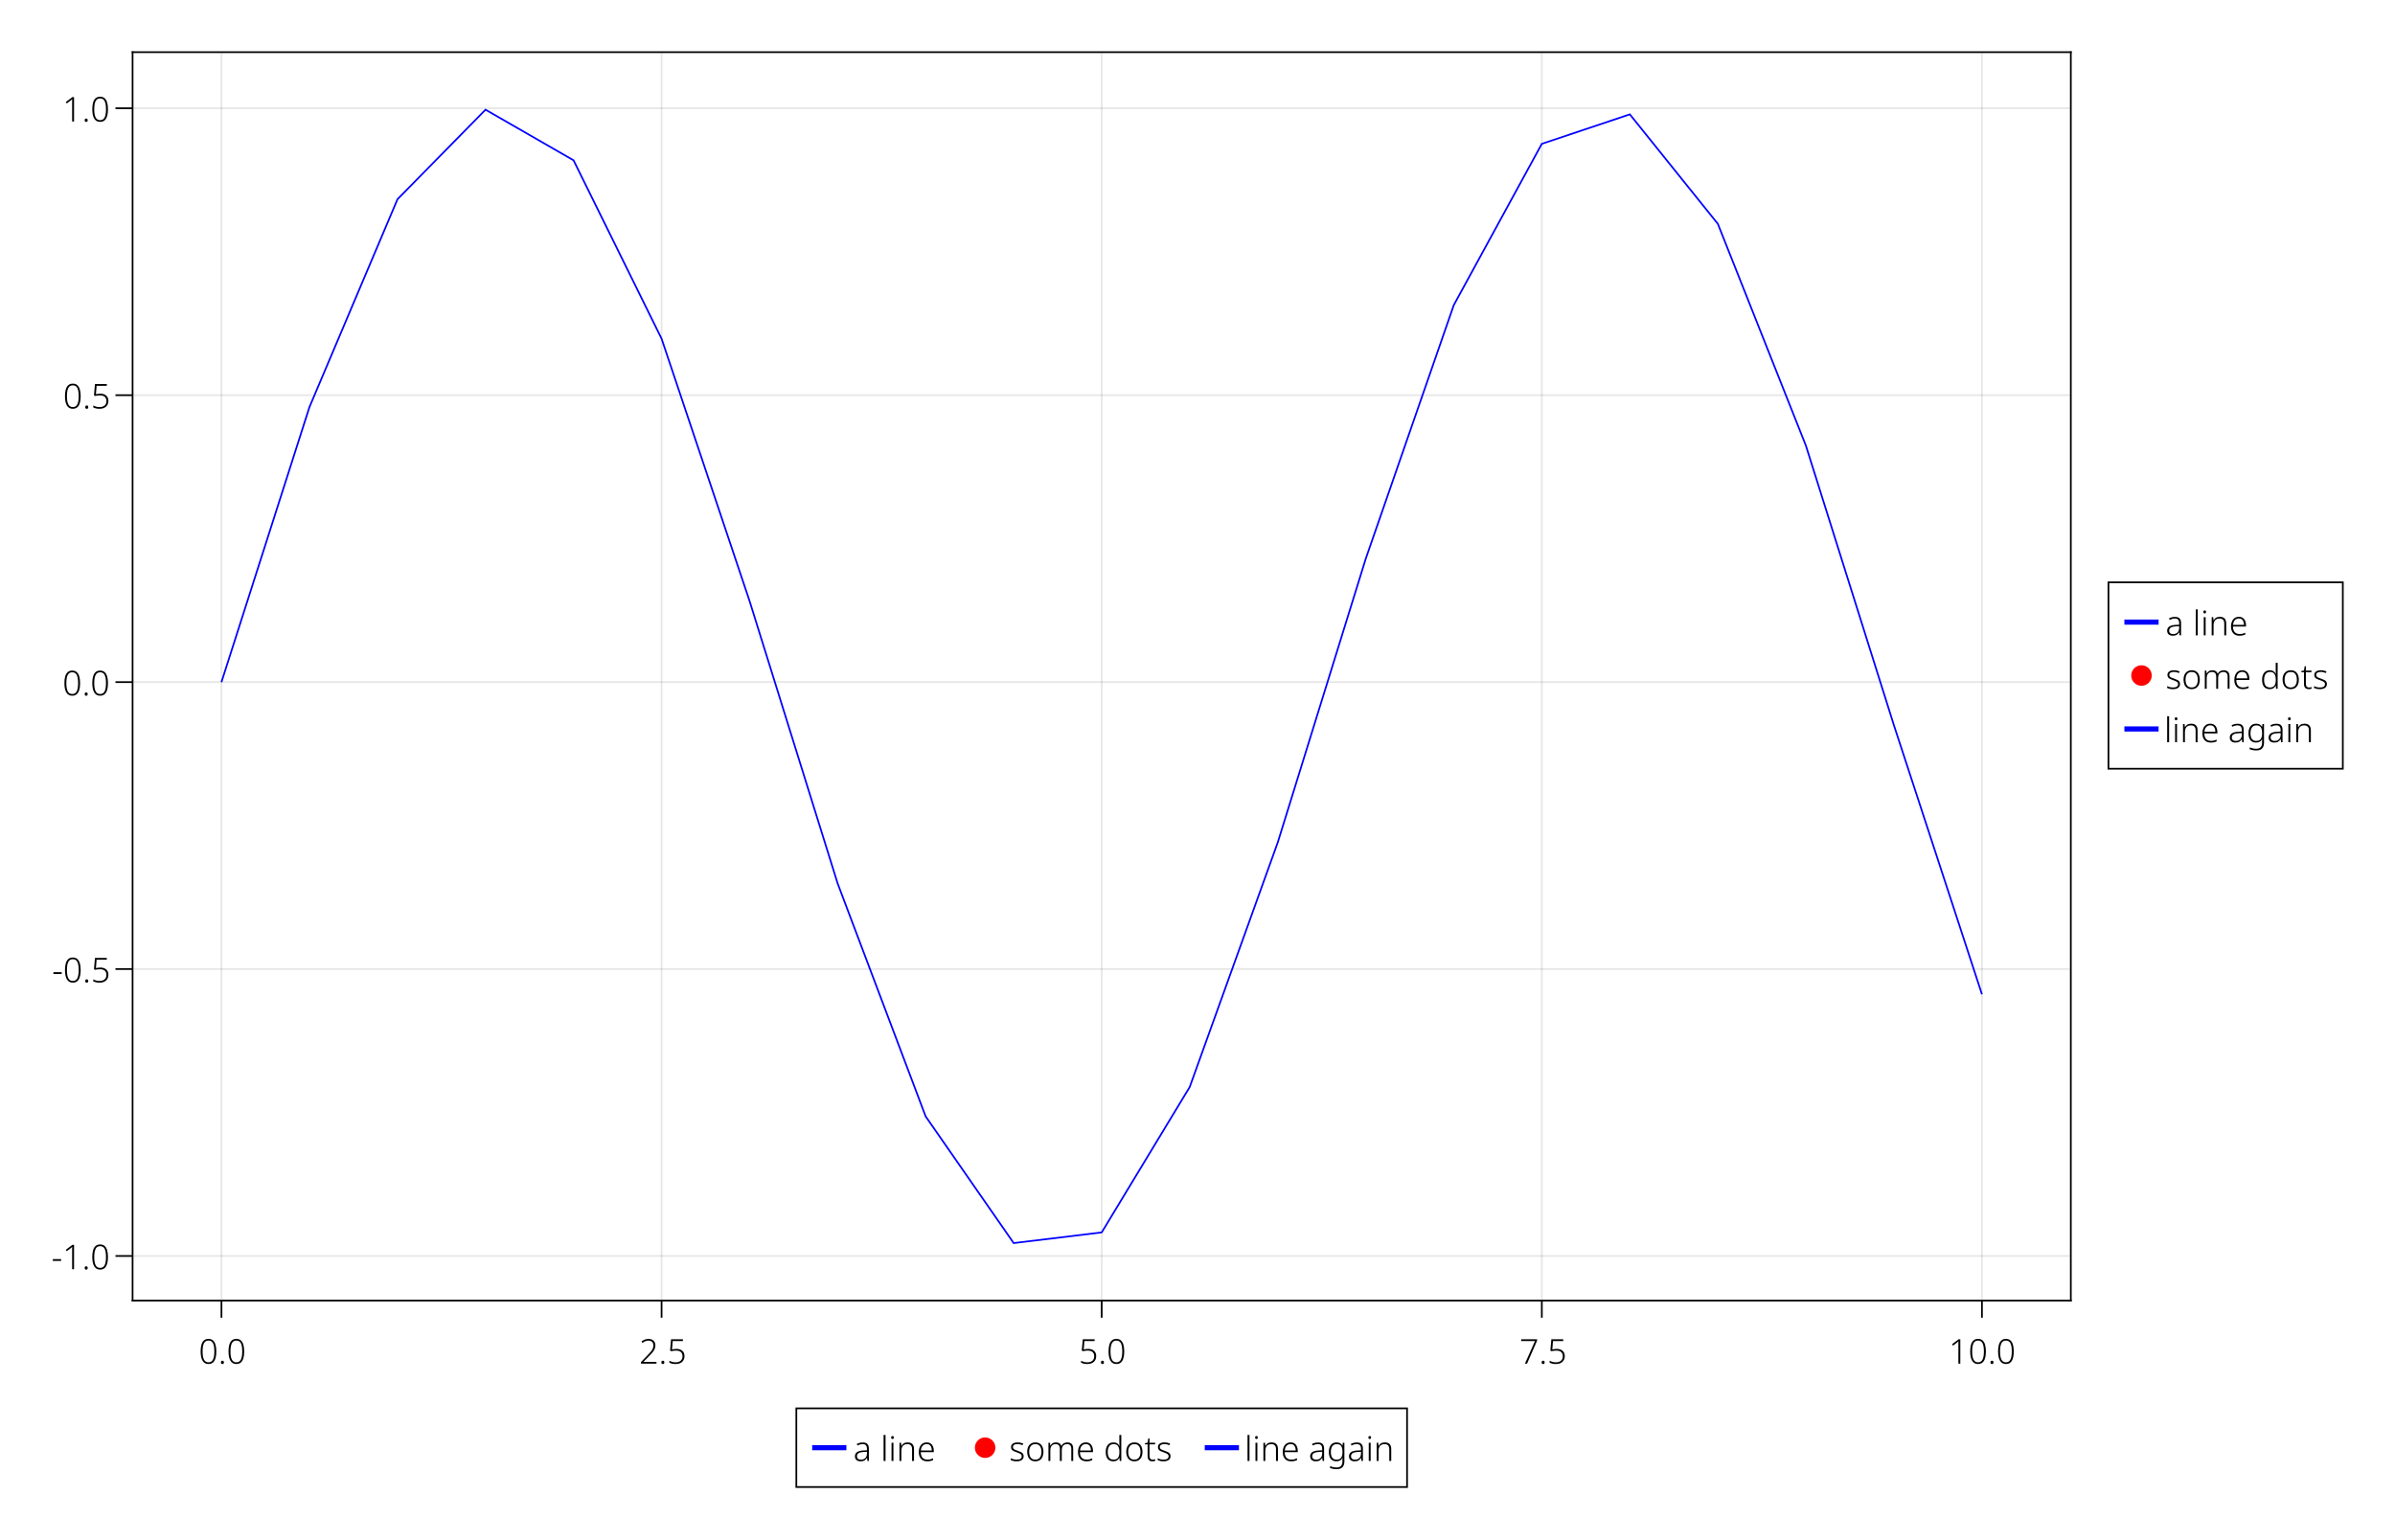
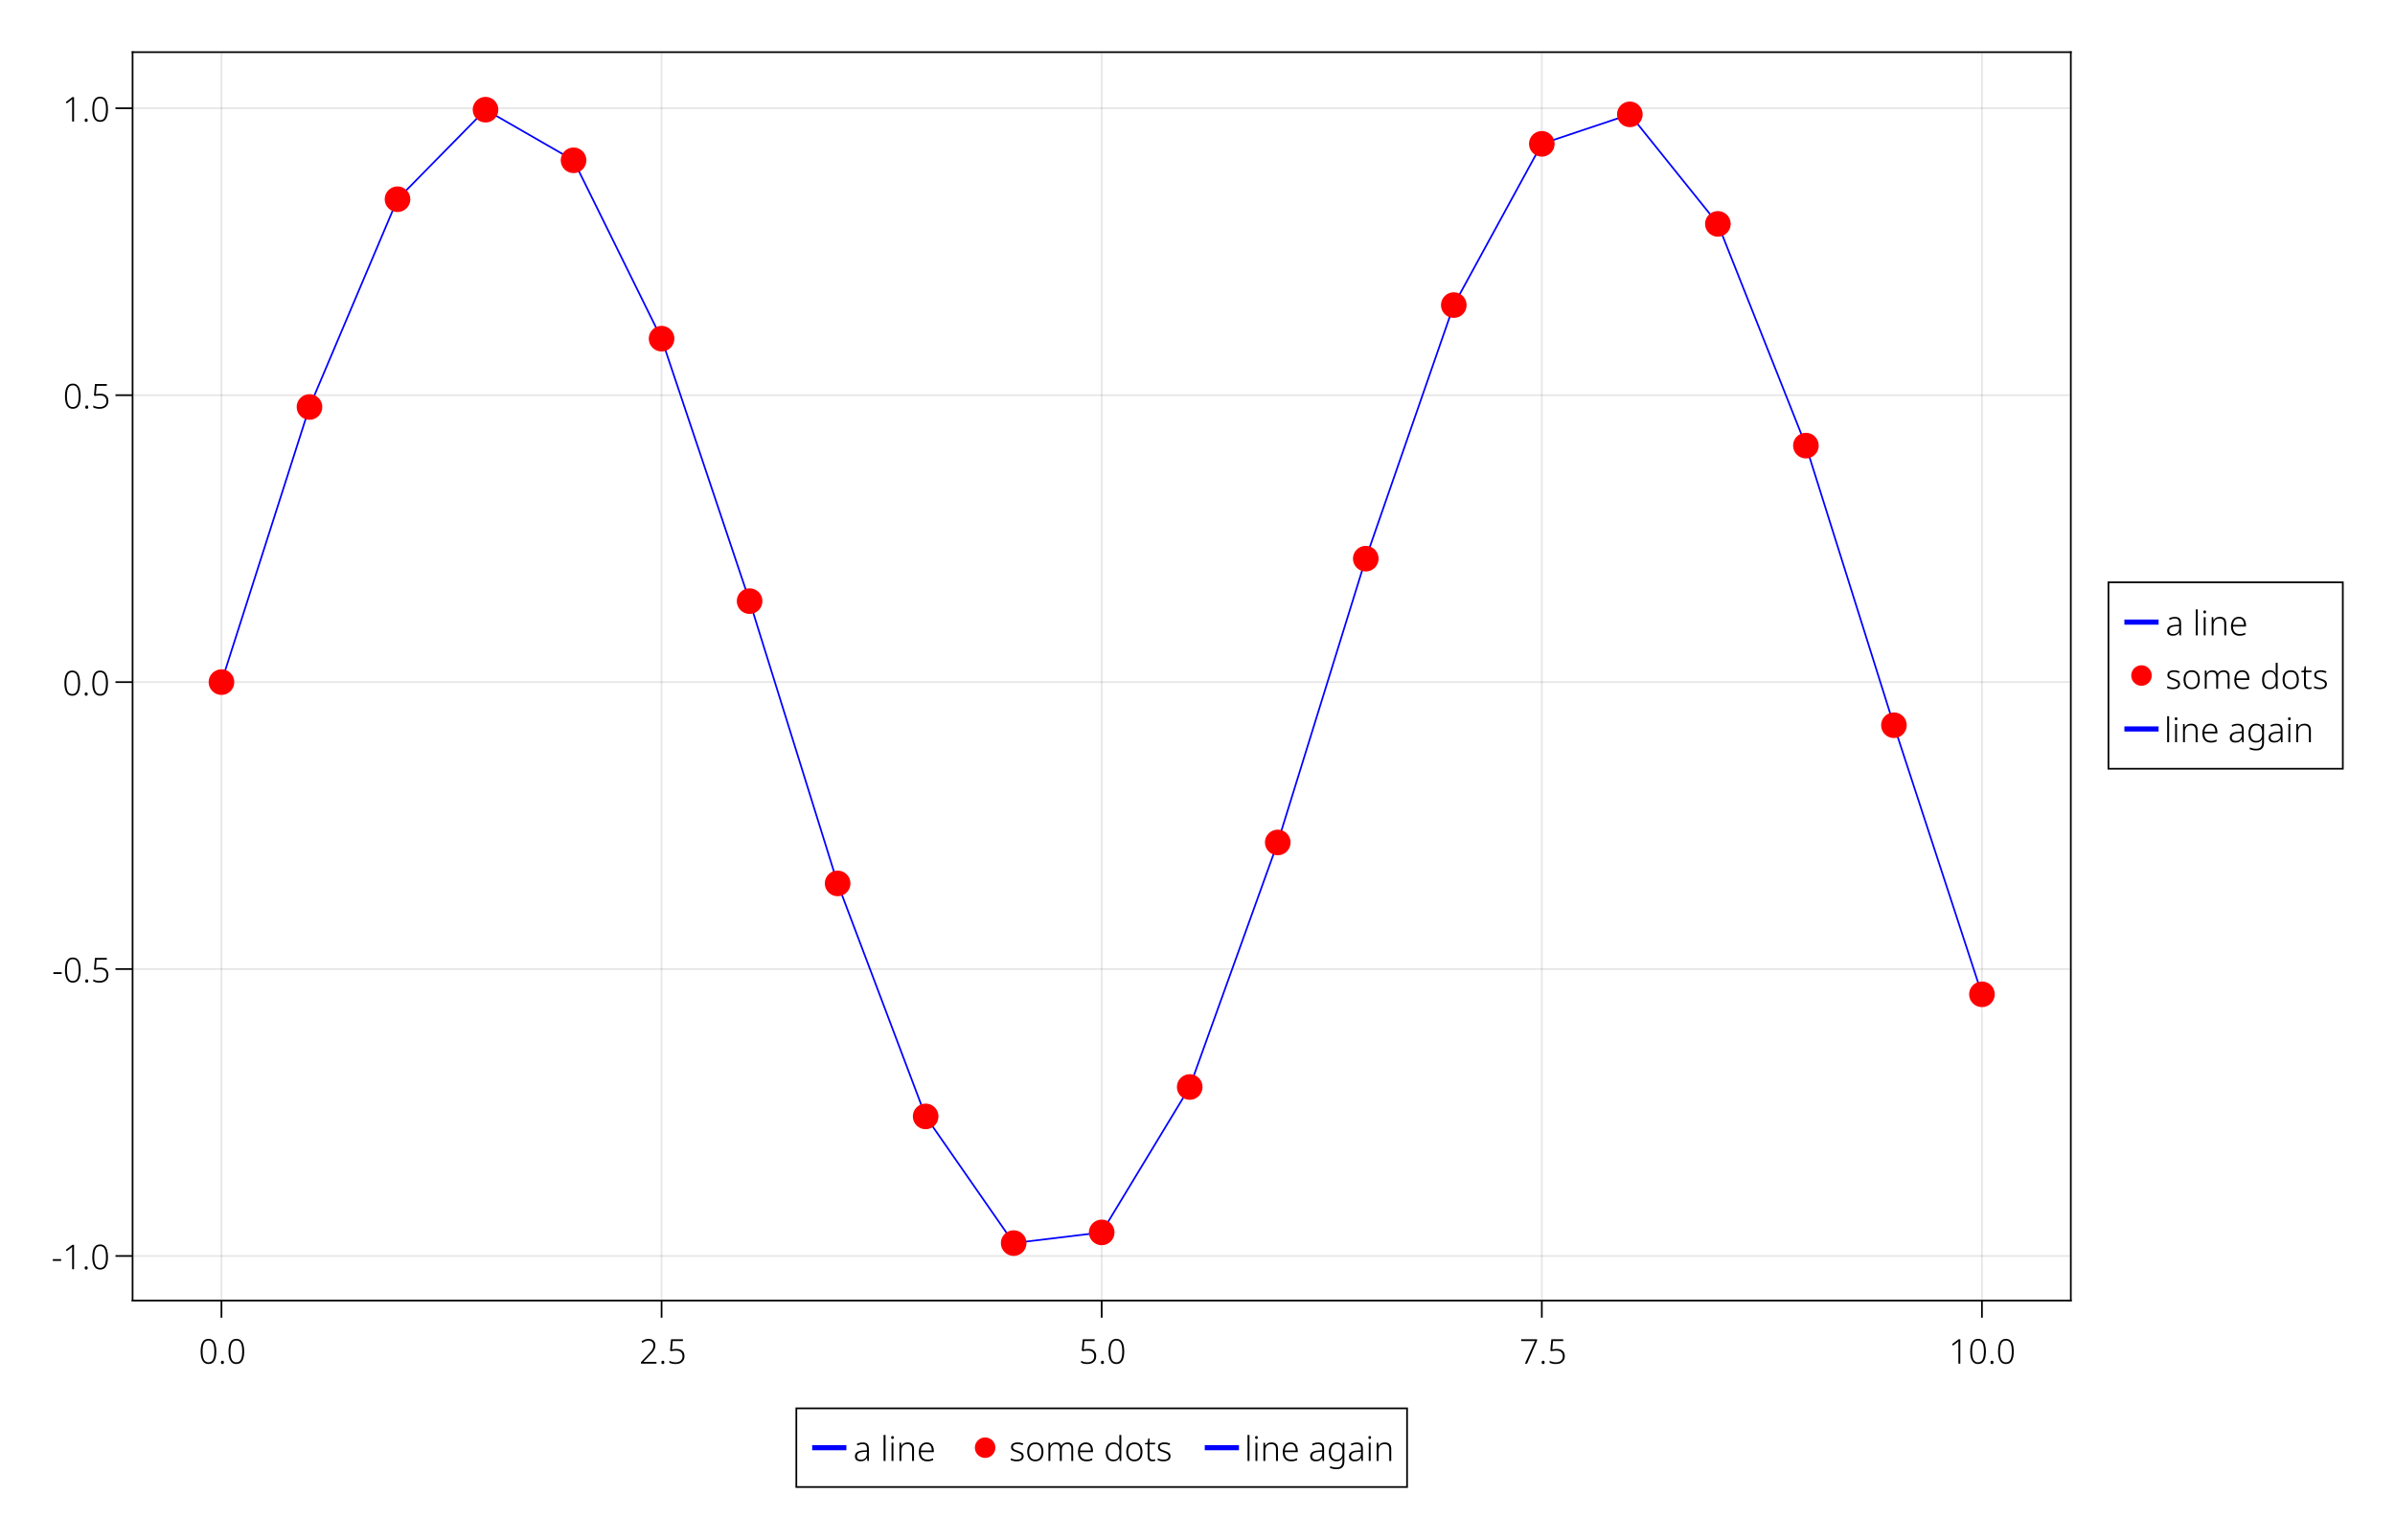
<svg xmlns="http://www.w3.org/2000/svg" xmlns:xlink="http://www.w3.org/1999/xlink" width="1400pt" height="900pt" viewBox="0 0 1400 900" version="1.1">
  <defs>
    <g>
      <symbol overflow="visible" id="glyph0-0">
        <path style="stroke:none;" d="M 1.875 0 L 1.875 -14.281 L 10.094 -14.281 L 10.094 0 Z M 2.906 -1.016 L 9.078 -1.016 L 9.078 -13.266 L 2.906 -13.266 Z M 2.906 -1.016 " />
      </symbol>
      <symbol overflow="visible" id="glyph0-1">
        <path style="stroke:none;" d="M 10.297 -7.188 C 10.297 -4.789 9.926 -2.957 9.188 -1.688 C 8.445 -0.426 7.285 0.203 5.703 0.203 C 4.191 0.203 3.051 -0.422 2.281 -1.672 C 1.508 -2.93 1.125 -4.77 1.125 -7.188 C 1.125 -8.633 1.27 -9.906 1.562 -11 C 1.863 -12.102 2.352 -12.961 3.031 -13.578 C 3.707 -14.191 4.602 -14.5 5.719 -14.5 C 6.812 -14.5 7.691 -14.195 8.359 -13.594 C 9.035 -13 9.523 -12.148 9.828 -11.047 C 10.141 -9.953 10.297 -8.664 10.297 -7.188 Z M 2.266 -7.188 C 2.266 -5.031 2.539 -3.426 3.094 -2.375 C 3.645 -1.32 4.516 -0.797 5.703 -0.797 C 6.91 -0.797 7.785 -1.32 8.328 -2.375 C 8.867 -3.426 9.141 -5.031 9.141 -7.188 C 9.141 -8.5 9.035 -9.629 8.828 -10.578 C 8.617 -11.523 8.266 -12.25 7.766 -12.75 C 7.266 -13.25 6.582 -13.5 5.719 -13.5 C 4.852 -13.5 4.164 -13.242 3.656 -12.734 C 3.156 -12.234 2.797 -11.508 2.578 -10.562 C 2.367 -9.613 2.266 -8.488 2.266 -7.188 Z M 2.266 -7.188 " />
      </symbol>
      <symbol overflow="visible" id="glyph0-2">
        <path style="stroke:none;" d="M 1.562 -0.766 C 1.562 -1.41 1.852 -1.734 2.438 -1.734 C 3.02 -1.734 3.312 -1.41 3.312 -0.766 C 3.312 -0.109 3.02 0.219 2.438 0.219 C 1.852 0.219 1.562 -0.109 1.562 -0.766 Z M 1.562 -0.766 " />
      </symbol>
      <symbol overflow="visible" id="glyph0-3">
        <path style="stroke:none;" d="M 10.125 0 L 1.078 0 L 1.078 -0.953 L 5.188 -5.219 C 5.863 -5.926 6.43 -6.555 6.891 -7.109 C 7.359 -7.672 7.711 -8.234 7.953 -8.797 C 8.191 -9.359 8.312 -9.988 8.312 -10.688 C 8.312 -11.57 8.051 -12.258 7.531 -12.75 C 7.02 -13.238 6.32 -13.484 5.438 -13.484 C 4.801 -13.484 4.203 -13.367 3.641 -13.141 C 3.078 -12.91 2.523 -12.582 1.984 -12.156 L 1.359 -12.953 C 1.941 -13.441 2.578 -13.816 3.266 -14.078 C 3.961 -14.348 4.688 -14.484 5.438 -14.484 C 6.664 -14.484 7.645 -14.141 8.375 -13.453 C 9.113 -12.773 9.484 -11.863 9.484 -10.719 C 9.484 -9.945 9.344 -9.238 9.062 -8.594 C 8.789 -7.957 8.406 -7.332 7.906 -6.719 C 7.406 -6.102 6.812 -5.453 6.125 -4.766 L 2.547 -1.094 L 2.547 -1.047 L 10.125 -1.047 Z M 10.125 0 " />
      </symbol>
      <symbol overflow="visible" id="glyph0-4">
        <path style="stroke:none;" d="M 5.484 -8.641 C 6.93 -8.641 8.078 -8.27 8.922 -7.531 C 9.773 -6.801 10.203 -5.77 10.203 -4.438 C 10.203 -3 9.734 -1.863 8.797 -1.031 C 7.867 -0.207 6.602 0.203 5 0.203 C 4.25 0.203 3.562 0.129 2.938 -0.016 C 2.32 -0.16 1.797 -0.352 1.359 -0.594 L 1.359 -1.734 C 1.828 -1.453 2.383 -1.223 3.031 -1.047 C 3.676 -0.879 4.336 -0.797 5.016 -0.797 C 6.234 -0.797 7.207 -1.098 7.938 -1.703 C 8.676 -2.316 9.047 -3.203 9.047 -4.359 C 9.047 -5.398 8.727 -6.207 8.094 -6.781 C 7.457 -7.352 6.492 -7.641 5.203 -7.641 C 4.691 -7.641 4.195 -7.602 3.719 -7.531 C 3.238 -7.469 2.801 -7.383 2.406 -7.281 L 1.781 -7.703 L 2.359 -14.281 L 9.281 -14.281 L 9.281 -13.234 L 3.312 -13.234 L 2.922 -8.312 C 3.203 -8.375 3.555 -8.441 3.984 -8.516 C 4.41 -8.598 4.91 -8.641 5.484 -8.641 Z M 5.484 -8.641 " />
      </symbol>
      <symbol overflow="visible" id="glyph0-5">
        <path style="stroke:none;" d="M 3.203 0 L 9.078 -13.234 L 1.016 -13.234 L 1.016 -14.281 L 10.312 -14.281 L 10.312 -13.438 L 4.438 0 Z M 3.203 0 " />
      </symbol>
      <symbol overflow="visible" id="glyph0-6">
        <path style="stroke:none;" d="M 6.766 0 L 5.641 0 L 5.641 -10.625 C 5.641 -11.195 5.641 -11.664 5.641 -12.031 C 5.641 -12.395 5.656 -12.742 5.688 -13.078 C 5.5 -12.891 5.32 -12.727 5.156 -12.594 C 5 -12.469 4.785 -12.297 4.516 -12.078 L 2.516 -10.562 L 1.922 -11.359 L 5.797 -14.281 L 6.766 -14.281 Z M 6.766 0 " />
      </symbol>
      <symbol overflow="visible" id="glyph0-7">
        <path style="stroke:none;" d="M 0.797 -4.875 L 0.797 -5.922 L 5.641 -5.922 L 5.641 -4.875 Z M 0.797 -4.875 " />
      </symbol>
      <symbol overflow="visible" id="glyph1-0">
        <path style="stroke:none;" d="M 0 -1.875 L -14.281 -1.875 L -14.281 -10.094 L 0 -10.094 Z M -1.016 -2.906 L -1.016 -9.078 L -13.266 -9.078 L -13.266 -2.906 Z M -1.016 -2.906 " />
      </symbol>
      <symbol overflow="visible" id="glyph1-1">
        <path style="stroke:none;" d="" />
      </symbol>
      <symbol overflow="visible" id="glyph2-0">
        <path style="stroke:none;" d="M 1.875 0 L 1.875 -14.281 L 10.094 -14.281 L 10.094 0 Z M 2.906 -1.016 L 9.078 -1.016 L 9.078 -13.266 L 2.906 -13.266 Z M 2.906 -1.016 " />
      </symbol>
      <symbol overflow="visible" id="glyph2-1">
        <path style="stroke:none;" d="M 5.516 -10.812 C 6.711 -10.812 7.602 -10.52 8.188 -9.938 C 8.781 -9.352 9.078 -8.426 9.078 -7.156 L 9.078 0 L 8.219 0 L 8 -1.797 L 7.953 -1.797 C 7.586 -1.203 7.125 -0.719 6.562 -0.344 C 6 0.02 5.223 0.203 4.234 0.203 C 3.223 0.203 2.422 -0.047 1.828 -0.547 C 1.234 -1.055 0.938 -1.801 0.938 -2.781 C 0.938 -3.832 1.363 -4.641 2.219 -5.203 C 3.082 -5.766 4.348 -6.078 6.016 -6.141 L 7.953 -6.234 L 7.953 -6.984 C 7.953 -8.035 7.742 -8.773 7.328 -9.203 C 6.91 -9.641 6.297 -9.859 5.484 -9.859 C 4.93 -9.859 4.398 -9.785 3.891 -9.641 C 3.391 -9.504 2.883 -9.305 2.375 -9.047 L 2.016 -9.953 C 2.516 -10.211 3.062 -10.422 3.656 -10.578 C 4.258 -10.734 4.879 -10.812 5.516 -10.812 Z M 7.953 -5.359 L 6.156 -5.281 C 4.801 -5.227 3.789 -5 3.125 -4.594 C 2.457 -4.188 2.125 -3.578 2.125 -2.766 C 2.125 -2.109 2.328 -1.609 2.734 -1.266 C 3.148 -0.93 3.719 -0.766 4.438 -0.766 C 5.539 -0.766 6.395 -1.078 7 -1.703 C 7.613 -2.328 7.93 -3.207 7.953 -4.344 Z M 7.953 -5.359 " />
      </symbol>
      <symbol overflow="visible" id="glyph2-2">
        <path style="stroke:none;" d="" />
      </symbol>
      <symbol overflow="visible" id="glyph2-3">
        <path style="stroke:none;" d="M 2.906 0 L 1.766 0 L 1.766 -15.203 L 2.906 -15.203 Z M 2.906 0 " />
      </symbol>
      <symbol overflow="visible" id="glyph2-4">
        <path style="stroke:none;" d="M 2.312 -14.578 C 2.852 -14.578 3.125 -14.289 3.125 -13.719 C 3.125 -13.133 2.852 -12.844 2.312 -12.844 C 1.812 -12.844 1.562 -13.133 1.562 -13.719 C 1.562 -14.289 1.812 -14.578 2.312 -14.578 Z M 2.875 -10.641 L 2.875 0 L 1.766 0 L 1.766 -10.641 Z M 2.875 -10.641 " />
      </symbol>
      <symbol overflow="visible" id="glyph2-5">
        <path style="stroke:none;" d="M 6.516 -10.844 C 7.734 -10.844 8.66 -10.523 9.297 -9.891 C 9.941 -9.266 10.266 -8.285 10.266 -6.953 L 10.266 0 L 9.125 0 L 9.125 -6.875 C 9.125 -7.895 8.891 -8.645 8.422 -9.125 C 7.961 -9.602 7.289 -9.844 6.406 -9.844 C 4.051 -9.844 2.875 -8.492 2.875 -5.797 L 2.875 0 L 1.766 0 L 1.766 -10.641 L 2.688 -10.641 L 2.844 -8.797 L 2.922 -8.797 C 3.203 -9.391 3.645 -9.879 4.25 -10.266 C 4.852 -10.648 5.609 -10.844 6.516 -10.844 Z M 6.516 -10.844 " />
      </symbol>
      <symbol overflow="visible" id="glyph2-6">
        <path style="stroke:none;" d="M 5.797 -10.844 C 6.703 -10.844 7.461 -10.629 8.078 -10.203 C 8.691 -9.785 9.148 -9.207 9.453 -8.469 C 9.766 -7.738 9.922 -6.898 9.922 -5.953 L 9.922 -5.156 L 2.312 -5.156 C 2.312 -3.758 2.641 -2.68 3.297 -1.922 C 3.953 -1.172 4.895 -0.797 6.125 -0.797 C 6.789 -0.797 7.367 -0.848 7.859 -0.953 C 8.348 -1.066 8.891 -1.254 9.484 -1.516 L 9.484 -0.484 C 8.953 -0.242 8.426 -0.07 7.906 0.031 C 7.383 0.145 6.773 0.203 6.078 0.203 C 4.492 0.203 3.273 -0.281 2.422 -1.25 C 1.566 -2.227 1.141 -3.555 1.141 -5.234 C 1.141 -6.316 1.32 -7.281 1.688 -8.125 C 2.051 -8.977 2.578 -9.645 3.266 -10.125 C 3.961 -10.602 4.805 -10.844 5.797 -10.844 Z M 5.781 -9.875 C 4.801 -9.875 4.008 -9.547 3.406 -8.891 C 2.801 -8.242 2.445 -7.32 2.344 -6.125 L 8.719 -6.125 C 8.719 -7.238 8.477 -8.141 8 -8.828 C 7.531 -9.523 6.789 -9.875 5.781 -9.875 Z M 5.781 -9.875 " />
      </symbol>
      <symbol overflow="visible" id="glyph2-7">
        <path style="stroke:none;" d="M 8.438 -2.812 C 8.438 -1.844 8.078 -1.098 7.359 -0.578 C 6.648 -0.055 5.633 0.203 4.312 0.203 C 3.57 0.203 2.914 0.133 2.344 0 C 1.781 -0.133 1.305 -0.297 0.922 -0.484 L 0.922 -1.578 C 1.391 -1.336 1.922 -1.141 2.516 -0.984 C 3.117 -0.836 3.734 -0.766 4.359 -0.766 C 5.398 -0.766 6.148 -0.938 6.609 -1.281 C 7.078 -1.633 7.312 -2.117 7.312 -2.734 C 7.312 -3.328 7.066 -3.781 6.578 -4.094 C 6.098 -4.406 5.375 -4.727 4.406 -5.062 C 3.75 -5.289 3.172 -5.516 2.672 -5.734 C 2.172 -5.961 1.781 -6.258 1.5 -6.625 C 1.219 -7 1.078 -7.5 1.078 -8.125 C 1.078 -8.977 1.422 -9.645 2.109 -10.125 C 2.805 -10.602 3.738 -10.844 4.906 -10.844 C 5.539 -10.844 6.133 -10.773 6.688 -10.641 C 7.238 -10.516 7.742 -10.363 8.203 -10.188 L 7.797 -9.234 C 7.391 -9.422 6.926 -9.57 6.406 -9.688 C 5.883 -9.812 5.363 -9.875 4.844 -9.875 C 4 -9.875 3.344 -9.727 2.875 -9.438 C 2.414 -9.145 2.188 -8.719 2.188 -8.156 C 2.188 -7.727 2.297 -7.391 2.516 -7.141 C 2.742 -6.898 3.07 -6.688 3.5 -6.5 C 3.926 -6.32 4.445 -6.129 5.062 -5.922 C 5.688 -5.703 6.254 -5.473 6.766 -5.234 C 7.285 -4.992 7.691 -4.688 7.984 -4.312 C 8.285 -3.945 8.438 -3.445 8.438 -2.812 Z M 8.438 -2.812 " />
      </symbol>
      <symbol overflow="visible" id="glyph2-8">
        <path style="stroke:none;" d="M 10.656 -5.312 C 10.656 -4.207 10.473 -3.242 10.109 -2.422 C 9.742 -1.598 9.203 -0.953 8.484 -0.484 C 7.773 -0.023 6.906 0.203 5.875 0.203 C 4.895 0.203 4.051 -0.02 3.344 -0.469 C 2.633 -0.926 2.086 -1.566 1.703 -2.391 C 1.328 -3.223 1.141 -4.195 1.141 -5.312 C 1.141 -7.051 1.566 -8.406 2.422 -9.375 C 3.285 -10.352 4.461 -10.844 5.953 -10.844 C 6.973 -10.844 7.832 -10.609 8.531 -10.141 C 9.227 -9.68 9.754 -9.039 10.109 -8.219 C 10.473 -7.395 10.656 -6.426 10.656 -5.312 Z M 2.312 -5.312 C 2.312 -3.957 2.598 -2.863 3.172 -2.031 C 3.754 -1.195 4.656 -0.781 5.875 -0.781 C 7.113 -0.781 8.023 -1.195 8.609 -2.031 C 9.191 -2.863 9.484 -3.957 9.484 -5.312 C 9.484 -6.195 9.363 -6.977 9.125 -7.656 C 8.883 -8.344 8.504 -8.879 7.984 -9.266 C 7.461 -9.648 6.781 -9.844 5.938 -9.844 C 4.727 -9.844 3.82 -9.441 3.219 -8.641 C 2.613 -7.836 2.312 -6.727 2.312 -5.312 Z M 2.312 -5.312 " />
      </symbol>
      <symbol overflow="visible" id="glyph2-9">
        <path style="stroke:none;" d="M 12.875 -10.844 C 13.926 -10.844 14.75 -10.539 15.344 -9.938 C 15.938 -9.344 16.234 -8.395 16.234 -7.094 L 16.234 0 L 15.125 0 L 15.125 -7.047 C 15.125 -8.004 14.91 -8.707 14.484 -9.156 C 14.055 -9.613 13.469 -9.844 12.719 -9.844 C 11.707 -9.844 10.926 -9.547 10.375 -8.953 C 9.832 -8.359 9.562 -7.441 9.562 -6.203 L 9.562 0 L 8.438 0 L 8.438 -7.047 C 8.438 -8.004 8.223 -8.707 7.797 -9.156 C 7.367 -9.613 6.785 -9.844 6.047 -9.844 C 5.023 -9.844 4.238 -9.531 3.688 -8.906 C 3.145 -8.289 2.875 -7.336 2.875 -6.047 L 2.875 0 L 1.766 0 L 1.766 -10.641 L 2.688 -10.641 L 2.844 -8.953 L 2.922 -8.953 C 3.18 -9.473 3.582 -9.914 4.125 -10.281 C 4.664 -10.656 5.359 -10.844 6.203 -10.844 C 6.973 -10.844 7.625 -10.676 8.156 -10.344 C 8.688 -10.008 9.062 -9.508 9.281 -8.844 L 9.359 -8.844 C 9.648 -9.477 10.102 -9.969 10.719 -10.312 C 11.332 -10.664 12.051 -10.844 12.875 -10.844 Z M 12.875 -10.844 " />
      </symbol>
      <symbol overflow="visible" id="glyph2-10">
        <path style="stroke:none;" d="M 5.578 0.203 C 4.148 0.203 3.051 -0.254 2.281 -1.172 C 1.52 -2.086 1.141 -3.43 1.141 -5.203 C 1.141 -7.035 1.539 -8.43 2.344 -9.391 C 3.156 -10.359 4.27 -10.844 5.688 -10.844 C 6.57 -10.844 7.297 -10.648 7.859 -10.266 C 8.422 -9.879 8.832 -9.391 9.094 -8.797 L 9.188 -8.797 C 9.164 -9.117 9.145 -9.473 9.125 -9.859 C 9.102 -10.242 9.094 -10.582 9.094 -10.875 L 9.094 -15.203 L 10.234 -15.203 L 10.234 0 L 9.312 0 L 9.156 -1.844 L 9.094 -1.844 C 8.82 -1.281 8.406 -0.797 7.844 -0.391 C 7.281 0.004 6.523 0.203 5.578 0.203 Z M 5.719 -0.781 C 6.945 -0.781 7.82 -1.148 8.344 -1.891 C 8.863 -2.641 9.125 -3.719 9.125 -5.125 L 9.125 -5.312 C 9.125 -6.781 8.863 -7.906 8.344 -8.688 C 7.82 -9.469 6.973 -9.859 5.797 -9.859 C 4.648 -9.859 3.781 -9.453 3.188 -8.641 C 2.602 -7.836 2.312 -6.691 2.312 -5.203 C 2.312 -3.742 2.594 -2.641 3.156 -1.891 C 3.719 -1.148 4.57 -0.781 5.719 -0.781 Z M 5.719 -0.781 " />
      </symbol>
      <symbol overflow="visible" id="glyph2-11">
        <path style="stroke:none;" d="M 4.766 -0.766 C 5.055 -0.766 5.336 -0.785 5.609 -0.828 C 5.879 -0.879 6.109 -0.938 6.297 -1 L 6.297 -0.078 C 6.086 0.004 5.836 0.07 5.547 0.125 C 5.266 0.176 4.945 0.203 4.594 0.203 C 3.719 0.203 3.039 -0.047 2.562 -0.547 C 2.082 -1.047 1.844 -1.848 1.844 -2.953 L 1.844 -9.719 L 0.266 -9.719 L 0.266 -10.359 L 1.844 -10.719 L 2.234 -13.188 L 2.953 -13.188 L 2.953 -10.641 L 6.234 -10.641 L 6.234 -9.719 L 2.953 -9.719 L 2.953 -3 C 2.953 -1.508 3.555 -0.766 4.766 -0.766 Z M 4.766 -0.766 " />
      </symbol>
      <symbol overflow="visible" id="glyph2-12">
        <path style="stroke:none;" d="M 5.641 -10.844 C 6.484 -10.844 7.18 -10.68 7.734 -10.359 C 8.285 -10.035 8.727 -9.586 9.062 -9.016 L 9.125 -9.016 L 9.297 -10.641 L 10.219 -10.641 L 10.219 0.344 C 10.219 1.738 9.859 2.828 9.141 3.609 C 8.43 4.398 7.266 4.797 5.641 4.797 C 4.836 4.797 4.129 4.727 3.516 4.594 C 2.898 4.469 2.344 4.297 1.844 4.078 L 1.844 2.984 C 2.344 3.234 2.914 3.43 3.562 3.578 C 4.219 3.734 4.926 3.812 5.688 3.812 C 6.844 3.812 7.695 3.504 8.25 2.891 C 8.801 2.285 9.078 1.457 9.078 0.406 L 9.078 -0.219 C 9.078 -0.5 9.082 -0.781 9.094 -1.062 C 9.113 -1.344 9.129 -1.613 9.141 -1.875 L 9.078 -1.875 C 8.785 -1.188 8.332 -0.664 7.719 -0.312 C 7.102 0.031 6.367 0.203 5.516 0.203 C 4.129 0.203 3.051 -0.258 2.281 -1.188 C 1.52 -2.125 1.141 -3.473 1.141 -5.234 C 1.141 -6.953 1.52 -8.316 2.281 -9.328 C 3.051 -10.336 4.172 -10.844 5.641 -10.844 Z M 5.766 -9.844 C 4.617 -9.844 3.754 -9.438 3.172 -8.625 C 2.598 -7.82 2.312 -6.688 2.312 -5.219 C 2.312 -3.77 2.594 -2.664 3.156 -1.906 C 3.727 -1.145 4.555 -0.766 5.641 -0.766 C 6.516 -0.766 7.203 -0.941 7.703 -1.297 C 8.203 -1.66 8.555 -2.156 8.766 -2.781 C 8.984 -3.406 9.094 -4.117 9.094 -4.922 L 9.094 -5.594 C 9.094 -6.957 8.844 -8.004 8.344 -8.734 C 7.844 -9.473 6.984 -9.844 5.766 -9.844 Z M 5.766 -9.844 " />
      </symbol>
    </g>
  </defs>
  <g id="surface80651">
    <rect x="0" y="0" width="1400" height="900" style="fill:rgb(100%,100%,100%);fill-opacity:1;stroke:none;" />
    <path style=" stroke:none;fill-rule:nonzero;fill:rgb(100%,100%,100%);fill-opacity:1;" d="M 78 760 L 1210 760 L 1210 31 L 78 31 Z M 78 760 " />
    <path style="fill:none;stroke-width:1;stroke-linecap:butt;stroke-linejoin:miter;stroke:rgb(0%,0%,0%);stroke-opacity:0.1;stroke-miterlimit:10;" d="M 129.453 760 L 129.453 31 M 386.727 760 L 386.727 31 M 644 760 L 644 31 M 901.273 760 L 901.273 31 M 1158.547 760 L 1158.547 31 " />
    <path style="fill:none;stroke-width:1;stroke-linecap:butt;stroke-linejoin:miter;stroke:rgb(0%,0%,0%);stroke-opacity:0.1;stroke-miterlimit:10;" d="M 78 734.402 L 1210 734.402 M 78 566.625 L 1210 566.625 M 78 398.852 L 1210 398.852 M 78 231.074 L 1210 231.074 M 78 63.297 L 1210 63.297 " />
    <path style="fill:none;stroke-width:1;stroke-linecap:butt;stroke-linejoin:miter;stroke:rgb(0%,0%,0%);stroke-opacity:1;stroke-miterlimit:10;" d="M 129.453 760.5 L 129.453 770.5 M 386.727 760.5 L 386.727 770.5 M 644 760.5 L 644 770.5 M 901.273 760.5 L 901.273 770.5 M 1158.547 760.5 L 1158.547 770.5 " />
    <g style="fill:rgb(0%,0%,0%);fill-opacity:1;">
      <use xlink:href="#glyph0-1" x="116.156" y="797.379" />
    </g>
    <g style="fill:rgb(0%,0%,0%);fill-opacity:1;">
      <use xlink:href="#glyph0-2" x="127.574" y="797.379" />
    </g>
    <g style="fill:rgb(0%,0%,0%);fill-opacity:1;">
      <use xlink:href="#glyph0-1" x="132.453" y="797.379" />
    </g>
    <g style="fill:rgb(0%,0%,0%);fill-opacity:1;">
      <use xlink:href="#glyph0-3" x="373.617" y="797.379" />
    </g>
    <g style="fill:rgb(0%,0%,0%);fill-opacity:1;">
      <use xlink:href="#glyph0-2" x="385.039" y="797.379" />
    </g>
    <g style="fill:rgb(0%,0%,0%);fill-opacity:1;">
      <use xlink:href="#glyph0-4" x="389.918" y="797.379" />
    </g>
    <g style="fill:rgb(0%,0%,0%);fill-opacity:1;">
      <use xlink:href="#glyph0-4" x="630.578" y="797.379" />
    </g>
    <g style="fill:rgb(0%,0%,0%);fill-opacity:1;">
      <use xlink:href="#glyph0-2" x="642" y="797.379" />
    </g>
    <g style="fill:rgb(0%,0%,0%);fill-opacity:1;">
      <use xlink:href="#glyph0-1" x="646.879" y="797.379" />
    </g>
    <g style="fill:rgb(0%,0%,0%);fill-opacity:1;">
      <use xlink:href="#glyph0-5" x="888.191" y="797.379" />
    </g>
    <g style="fill:rgb(0%,0%,0%);fill-opacity:1;">
      <use xlink:href="#glyph0-2" x="899.613" y="797.379" />
    </g>
    <g style="fill:rgb(0%,0%,0%);fill-opacity:1;">
      <use xlink:href="#glyph0-4" x="904.492" y="797.379" />
    </g>
    <g style="fill:rgb(0%,0%,0%);fill-opacity:1;">
      <use xlink:href="#glyph0-6" x="1139.137" y="797.379" />
    </g>
    <g style="fill:rgb(0%,0%,0%);fill-opacity:1;">
      <use xlink:href="#glyph0-1" x="1150.555" y="797.379" />
    </g>
    <g style="fill:rgb(0%,0%,0%);fill-opacity:1;">
      <use xlink:href="#glyph0-2" x="1161.977" y="797.379" />
    </g>
    <g style="fill:rgb(0%,0%,0%);fill-opacity:1;">
      <use xlink:href="#glyph0-1" x="1166.855" y="797.379" />
    </g>
    <path style="fill:none;stroke-width:1;stroke-linecap:butt;stroke-linejoin:miter;stroke:rgb(0%,0%,0%);stroke-opacity:1;stroke-miterlimit:10;" d="M 77 760.5 L 1211 760.5 " />
    <path style="fill:none;stroke-width:1;stroke-linecap:butt;stroke-linejoin:miter;stroke:rgb(0%,0%,0%);stroke-opacity:1;stroke-miterlimit:10;" d="M 77.5 734.402 L 67.5 734.402 M 77.5 566.625 L 67.5 566.625 M 77.5 398.852 L 67.5 398.852 M 77.5 231.074 L 67.5 231.074 M 77.5 63.297 L 67.5 63.297 " />
    <g style="fill:rgb(0%,0%,0%);fill-opacity:1;">
      <use xlink:href="#glyph0-7" x="30.078" y="742.164" />
    </g>
    <g style="fill:rgb(0%,0%,0%);fill-opacity:1;">
      <use xlink:href="#glyph0-6" x="36.52" y="742.164" />
    </g>
    <g style="fill:rgb(0%,0%,0%);fill-opacity:1;">
      <use xlink:href="#glyph0-2" x="47.941" y="742.164" />
    </g>
    <g style="fill:rgb(0%,0%,0%);fill-opacity:1;">
      <use xlink:href="#glyph0-1" x="52.82" y="742.164" />
    </g>
    <g style="fill:rgb(0%,0%,0%);fill-opacity:1;">
      <use xlink:href="#glyph0-7" x="30.422" y="574.387" />
    </g>
    <g style="fill:rgb(0%,0%,0%);fill-opacity:1;">
      <use xlink:href="#glyph0-1" x="36.859" y="574.387" />
    </g>
    <g style="fill:rgb(0%,0%,0%);fill-opacity:1;">
      <use xlink:href="#glyph0-2" x="48.281" y="574.387" />
    </g>
    <g style="fill:rgb(0%,0%,0%);fill-opacity:1;">
      <use xlink:href="#glyph0-4" x="53.16" y="574.387" />
    </g>
    <g style="fill:rgb(0%,0%,0%);fill-opacity:1;">
      <use xlink:href="#glyph0-1" x="36.52" y="406.609" />
    </g>
    <g style="fill:rgb(0%,0%,0%);fill-opacity:1;">
      <use xlink:href="#glyph0-2" x="47.941" y="406.609" />
    </g>
    <g style="fill:rgb(0%,0%,0%);fill-opacity:1;">
      <use xlink:href="#glyph0-1" x="52.82" y="406.609" />
    </g>
    <g style="fill:rgb(0%,0%,0%);fill-opacity:1;">
      <use xlink:href="#glyph0-1" x="36.859" y="238.832" />
    </g>
    <g style="fill:rgb(0%,0%,0%);fill-opacity:1;">
      <use xlink:href="#glyph0-2" x="48.281" y="238.832" />
    </g>
    <g style="fill:rgb(0%,0%,0%);fill-opacity:1;">
      <use xlink:href="#glyph0-4" x="53.16" y="238.832" />
    </g>
    <g style="fill:rgb(0%,0%,0%);fill-opacity:1;">
      <use xlink:href="#glyph0-6" x="36.52" y="71.055" />
    </g>
    <g style="fill:rgb(0%,0%,0%);fill-opacity:1;">
      <use xlink:href="#glyph0-2" x="47.941" y="71.055" />
    </g>
    <g style="fill:rgb(0%,0%,0%);fill-opacity:1;">
      <use xlink:href="#glyph0-1" x="52.82" y="71.055" />
    </g>
    <g style="fill:rgb(0%,0%,0%);fill-opacity:1;">
      <use xlink:href="#glyph1-1" x="8.66" y="395.5" />
    </g>
    <path style="fill:none;stroke-width:1;stroke-linecap:butt;stroke-linejoin:miter;stroke:rgb(0%,0%,0%);stroke-opacity:1;stroke-miterlimit:10;" d="M 77.5 761 L 77.5 30 " />
    <path style="fill:none;stroke-width:1;stroke-linecap:butt;stroke-linejoin:miter;stroke:rgb(0%,0%,0%);stroke-opacity:1;stroke-miterlimit:10;" d="M 77 30.5 L 1211 30.5 " />
    <path style="fill:none;stroke-width:1;stroke-linecap:butt;stroke-linejoin:miter;stroke:rgb(0%,0%,0%);stroke-opacity:1;stroke-miterlimit:10;" d="M 1210.5 761 L 1210.5 30 " />
    <path style="fill:none;stroke-width:1;stroke-linecap:butt;stroke-linejoin:miter;stroke:rgb(0%,0%,100%);stroke-opacity:1;stroke-miterlimit:10;" d="M 129.453 398.852 L 180.91 237.977 L 232.363 116.492 L 283.816 64.137 L 335.273 93.73 L 386.727 198.031 L 438.184 351.496 L 489.637 516.555 L 541.09 652.797 L 592.547 726.863 L 644 720.621 L 695.453 635.598 L 746.91 492.609 L 798.363 326.664 L 849.816 178.395 L 901.273 84.102 L 952.727 66.867 L 1004.184 130.914 L 1055.637 260.562 L 1107.09 424.066 L 1158.547 581.398 " />
+     <path style=" stroke:none;fill-rule:nonzero;fill:rgb(100%,0%,0%);fill-opacity:1;" d="M 136.953 398.852 C 136.953 402.992 133.598 406.352 129.453 406.352 C 125.312 406.352 121.953 402.992 121.953 398.852 C 121.953 394.707 125.312 391.352 129.453 391.352 C 133.598 391.352 136.953 394.707 136.953 398.852 " />
+     <path style=" stroke:none;fill-rule:nonzero;fill:rgb(100%,0%,0%);fill-opacity:1;" d="M 188.41 237.977 C 188.41 242.117 185.051 245.477 180.91 245.477 C 176.766 245.477 173.41 242.117 173.41 237.977 C 173.41 233.836 176.766 230.477 180.91 230.477 C 185.051 230.477 188.41 233.836 188.41 237.977 " />
+     <path style=" stroke:none;fill-rule:nonzero;fill:rgb(100%,0%,0%);fill-opacity:1;" d="M 239.863 116.492 C 239.863 120.633 236.504 123.992 232.363 123.992 C 228.223 123.992 224.863 120.633 224.863 116.492 C 224.863 112.348 228.223 108.992 232.363 108.992 C 236.504 108.992 239.863 112.348 239.863 116.492 " />
+     <path style=" stroke:none;fill-rule:nonzero;fill:rgb(100%,0%,0%);fill-opacity:1;" d="M 291.316 64.137 C 291.316 68.277 287.961 71.637 283.816 71.637 C 279.676 71.637 276.316 68.277 276.316 64.137 C 276.316 59.996 279.676 56.637 283.816 56.637 C 287.961 56.637 291.316 59.996 291.316 64.137 " />
+     <path style=" stroke:none;fill-rule:nonzero;fill:rgb(100%,0%,0%);fill-opacity:1;" d="M 342.773 93.73 C 342.773 97.875 339.414 101.23 335.273 101.23 C 331.129 101.23 327.773 97.875 327.773 93.73 C 327.773 89.59 331.129 86.23 335.273 86.23 C 339.414 86.23 342.773 89.59 342.773 93.73 " />
+     <path style=" stroke:none;fill-rule:nonzero;fill:rgb(100%,0%,0%);fill-opacity:1;" d="M 394.227 198.031 C 394.227 202.172 390.871 205.531 386.727 205.531 C 382.586 205.531 379.227 202.172 379.227 198.031 C 379.227 193.887 382.586 190.531 386.727 190.531 C 390.871 190.531 394.227 193.887 394.227 198.031 " />
+     <path style=" stroke:none;fill-rule:nonzero;fill:rgb(100%,0%,0%);fill-opacity:1;" d="M 445.684 351.496 C 445.684 355.637 442.324 358.996 438.184 358.996 C 434.039 358.996 430.684 355.637 430.684 351.496 C 430.684 347.355 434.039 343.996 438.184 343.996 C 442.324 343.996 445.684 347.355 445.684 351.496 " />
+     <path style=" stroke:none;fill-rule:nonzero;fill:rgb(100%,0%,0%);fill-opacity:1;" d="M 497.137 516.555 C 497.137 520.699 493.777 524.055 489.637 524.055 C 485.496 524.055 482.137 520.699 482.137 516.555 C 482.137 512.414 485.496 509.055 489.637 509.055 C 493.777 509.055 497.137 512.414 497.137 516.555 " />
+     <path style=" stroke:none;fill-rule:nonzero;fill:rgb(100%,0%,0%);fill-opacity:1;" d="M 548.59 652.797 C 548.59 656.941 545.234 660.297 541.09 660.297 C 536.949 660.297 533.59 656.941 533.59 652.797 C 533.59 648.656 536.949 645.297 541.09 645.297 C 545.234 645.297 548.59 648.656 548.59 652.797 " />
+     <path style=" stroke:none;fill-rule:nonzero;fill:rgb(100%,0%,0%);fill-opacity:1;" d="M 600.047 726.863 C 600.047 731.004 596.688 734.363 592.547 734.363 C 588.402 734.363 585.047 731.004 585.047 726.863 C 585.047 722.723 588.402 719.363 592.547 719.363 C 596.688 719.363 600.047 722.723 600.047 726.863 " />
+     <path style=" stroke:none;fill-rule:nonzero;fill:rgb(100%,0%,0%);fill-opacity:1;" d="M 651.5 720.621 C 651.5 724.762 648.141 728.121 644 728.121 C 639.859 728.121 636.5 724.762 636.5 720.621 C 636.5 716.477 639.859 713.121 644 713.121 C 648.141 713.121 651.5 716.477 651.5 720.621 " />
+     <path style=" stroke:none;fill-rule:nonzero;fill:rgb(100%,0%,0%);fill-opacity:1;" d="M 702.953 635.598 C 702.953 639.738 699.598 643.098 695.453 643.098 C 691.312 643.098 687.953 639.738 687.953 635.598 C 687.953 631.453 691.312 628.098 695.453 628.098 C 699.598 628.098 702.953 631.453 702.953 635.598 " />
+     <path style=" stroke:none;fill-rule:nonzero;fill:rgb(100%,0%,0%);fill-opacity:1;" d="M 754.41 492.609 C 754.41 496.75 751.051 500.109 746.91 500.109 C 742.766 500.109 739.41 496.75 739.41 492.609 C 739.41 488.465 742.766 485.109 746.91 485.109 C 751.051 485.109 754.41 488.465 754.41 492.609 " />
+     <path style=" stroke:none;fill-rule:nonzero;fill:rgb(100%,0%,0%);fill-opacity:1;" d="M 805.863 326.664 C 805.863 330.809 802.504 334.164 798.363 334.164 C 794.223 334.164 790.863 330.809 790.863 326.664 C 790.863 322.523 794.223 319.164 798.363 319.164 C 802.504 319.164 805.863 322.523 805.863 326.664 " />
+     <path style=" stroke:none;fill-rule:nonzero;fill:rgb(100%,0%,0%);fill-opacity:1;" d="M 857.316 178.395 C 857.316 182.539 853.961 185.895 849.816 185.895 C 845.676 185.895 842.316 182.539 842.316 178.395 C 842.316 174.254 845.676 170.895 849.816 170.895 C 853.961 170.895 857.316 174.254 857.316 178.395 " />
+     <path style=" stroke:none;fill-rule:nonzero;fill:rgb(100%,0%,0%);fill-opacity:1;" d="M 908.773 84.102 C 908.773 88.242 905.414 91.602 901.273 91.602 C 897.129 91.602 893.773 88.242 893.773 84.102 C 893.773 79.957 897.129 76.602 901.273 76.602 C 905.414 76.602 908.773 79.957 908.773 84.102 " />
+     <path style=" stroke:none;fill-rule:nonzero;fill:rgb(100%,0%,0%);fill-opacity:1;" d="M 960.227 66.867 C 960.227 71.008 956.871 74.367 952.727 74.367 C 948.586 74.367 945.227 71.008 945.227 66.867 C 945.227 62.723 948.586 59.367 952.727 59.367 C 956.871 59.367 960.227 62.723 960.227 66.867 " />
+     <path style=" stroke:none;fill-rule:nonzero;fill:rgb(100%,0%,0%);fill-opacity:1;" d="M 1011.684 130.914 C 1011.684 135.055 1008.324 138.414 1004.184 138.414 C 1000.039 138.414 996.684 135.055 996.684 130.914 C 996.684 126.773 1000.039 123.414 1004.184 123.414 C 1008.324 123.414 1011.684 126.773 1011.684 130.914 " />
+     <path style=" stroke:none;fill-rule:nonzero;fill:rgb(100%,0%,0%);fill-opacity:1;" d="M 1063.137 260.562 C 1063.137 264.703 1059.777 268.062 1055.637 268.062 C 1051.496 268.062 1048.137 264.703 1048.137 260.562 C 1048.137 256.418 1051.496 253.062 1055.637 253.062 C 1059.777 253.062 1063.137 256.418 1063.137 260.562 " />
+     <path style=" stroke:none;fill-rule:nonzero;fill:rgb(100%,0%,0%);fill-opacity:1;" d="M 1114.59 424.066 C 1114.59 428.211 1111.234 431.566 1107.09 431.566 C 1102.949 431.566 1099.59 428.211 1099.59 424.066 C 1099.59 419.926 1102.949 416.566 1107.09 416.566 C 1111.234 416.566 1114.59 419.926 1114.59 424.066 " />
+     <path style=" stroke:none;fill-rule:nonzero;fill:rgb(100%,0%,0%);fill-opacity:1;" d="M 1166.047 581.398 C 1166.047 585.539 1162.688 588.898 1158.547 588.898 C 1154.402 588.898 1151.047 585.539 1151.047 581.398 C 1151.047 577.258 1154.402 573.898 1158.547 573.898 C 1162.688 573.898 1166.047 577.258 1166.047 581.398 " />
    <path style="fill-rule:nonzero;fill:rgb(100%,100%,100%);fill-opacity:1;stroke-width:1;stroke-linecap:butt;stroke-linejoin:miter;stroke:rgb(0%,0%,0%);stroke-opacity:1;stroke-miterlimit:10;" d="M 1232.5 449.5 L 1369.5 449.5 L 1369.5 340.5 L 1232.5 340.5 Z M 1232.5 449.5 " />
    <g style="fill:rgb(0%,0%,0%);fill-opacity:1;">
      <use xlink:href="#glyph2-1" x="1265.871" y="371.52" />
    </g>
    <g style="fill:rgb(0%,0%,0%);fill-opacity:1;">
      <use xlink:href="#glyph2-2" x="1276.59" y="371.52" />
    </g>
    <g style="fill:rgb(0%,0%,0%);fill-opacity:1;">
      <use xlink:href="#glyph2-3" x="1281.789" y="371.52" />
    </g>
    <g style="fill:rgb(0%,0%,0%);fill-opacity:1;">
      <use xlink:href="#glyph2-4" x="1286.43" y="371.52" />
    </g>
    <g style="fill:rgb(0%,0%,0%);fill-opacity:1;">
      <use xlink:href="#glyph2-5" x="1291.07" y="371.52" />
    </g>
    <g style="fill:rgb(0%,0%,0%);fill-opacity:1;">
      <use xlink:href="#glyph2-6" x="1302.988" y="371.52" />
    </g>
    <path style="fill:none;stroke-width:3;stroke-linecap:butt;stroke-linejoin:miter;stroke:rgb(0%,0%,100%);stroke-opacity:1;stroke-miterlimit:10;" d="M 1241.809 363.762 L 1261.809 363.762 " />
    <g style="fill:rgb(0%,0%,0%);fill-opacity:1;">
      <use xlink:href="#glyph2-7" x="1265.891" y="402.762" />
    </g>
    <g style="fill:rgb(0%,0%,0%);fill-opacity:1;">
      <use xlink:href="#glyph2-8" x="1275.25" y="402.762" />
    </g>
    <g style="fill:rgb(0%,0%,0%);fill-opacity:1;">
      <use xlink:href="#glyph2-9" x="1287.051" y="402.762" />
    </g>
    <g style="fill:rgb(0%,0%,0%);fill-opacity:1;">
      <use xlink:href="#glyph2-6" x="1304.93" y="402.762" />
    </g>
    <g style="fill:rgb(0%,0%,0%);fill-opacity:1;">
      <use xlink:href="#glyph2-2" x="1315.969" y="402.762" />
    </g>
    <g style="fill:rgb(0%,0%,0%);fill-opacity:1;">
      <use xlink:href="#glyph2-10" x="1321.172" y="402.762" />
    </g>
    <g style="fill:rgb(0%,0%,0%);fill-opacity:1;">
      <use xlink:href="#glyph2-8" x="1333.148" y="402.762" />
    </g>
    <g style="fill:rgb(0%,0%,0%);fill-opacity:1;">
      <use xlink:href="#glyph2-11" x="1344.949" y="402.762" />
    </g>
    <g style="fill:rgb(0%,0%,0%);fill-opacity:1;">
      <use xlink:href="#glyph2-7" x="1351.75" y="402.762" />
    </g>
    <path style=" stroke:none;fill-rule:nonzero;fill:rgb(100%,0%,0%);fill-opacity:1;" d="M 1257.809 395 C 1257.809 398.312 1255.125 401 1251.809 401 C 1248.496 401 1245.809 398.312 1245.809 395 C 1245.809 391.688 1248.496 389 1251.809 389 C 1255.125 389 1257.809 391.688 1257.809 395 " />
    <g style="fill:rgb(0%,0%,0%);fill-opacity:1;">
      <use xlink:href="#glyph2-3" x="1265.051" y="434" />
    </g>
    <g style="fill:rgb(0%,0%,0%);fill-opacity:1;">
      <use xlink:href="#glyph2-4" x="1269.691" y="434" />
    </g>
    <g style="fill:rgb(0%,0%,0%);fill-opacity:1;">
      <use xlink:href="#glyph2-5" x="1274.328" y="434" />
    </g>
    <g style="fill:rgb(0%,0%,0%);fill-opacity:1;">
      <use xlink:href="#glyph2-6" x="1286.25" y="434" />
    </g>
    <g style="fill:rgb(0%,0%,0%);fill-opacity:1;">
      <use xlink:href="#glyph2-1" x="1302.488" y="434" />
    </g>
    <g style="fill:rgb(0%,0%,0%);fill-opacity:1;">
      <use xlink:href="#glyph2-12" x="1313.211" y="434" />
    </g>
    <g style="fill:rgb(0%,0%,0%);fill-opacity:1;">
      <use xlink:href="#glyph2-1" x="1325.191" y="434" />
    </g>
    <g style="fill:rgb(0%,0%,0%);fill-opacity:1;">
      <use xlink:href="#glyph2-4" x="1335.91" y="434" />
    </g>
    <g style="fill:rgb(0%,0%,0%);fill-opacity:1;">
      <use xlink:href="#glyph2-5" x="1340.551" y="434" />
    </g>
    <path style="fill:none;stroke-width:3;stroke-linecap:butt;stroke-linejoin:miter;stroke:rgb(0%,0%,100%);stroke-opacity:1;stroke-miterlimit:10;" d="M 1241.809 426.238 L 1261.809 426.238 " />
    <path style="fill-rule:nonzero;fill:rgb(100%,100%,100%);fill-opacity:1;stroke-width:1;stroke-linecap:butt;stroke-linejoin:miter;stroke:rgb(0%,0%,0%);stroke-opacity:1;stroke-miterlimit:10;" d="M 465.5 869.5 L 822.5 869.5 L 822.5 823.5 L 465.5 823.5 Z M 465.5 869.5 " />
    <g style="fill:rgb(0%,0%,0%);fill-opacity:1;">
      <use xlink:href="#glyph2-1" x="498.82" y="854.262" />
    </g>
    <g style="fill:rgb(0%,0%,0%);fill-opacity:1;">
      <use xlink:href="#glyph2-2" x="509.539" y="854.262" />
    </g>
    <g style="fill:rgb(0%,0%,0%);fill-opacity:1;">
      <use xlink:href="#glyph2-3" x="514.738" y="854.262" />
    </g>
    <g style="fill:rgb(0%,0%,0%);fill-opacity:1;">
      <use xlink:href="#glyph2-4" x="519.379" y="854.262" />
    </g>
    <g style="fill:rgb(0%,0%,0%);fill-opacity:1;">
      <use xlink:href="#glyph2-5" x="524.02" y="854.262" />
    </g>
    <g style="fill:rgb(0%,0%,0%);fill-opacity:1;">
      <use xlink:href="#glyph2-6" x="535.941" y="854.262" />
    </g>
    <path style="fill:none;stroke-width:3;stroke-linecap:butt;stroke-linejoin:miter;stroke:rgb(0%,0%,100%);stroke-opacity:1;stroke-miterlimit:10;" d="M 474.762 846.5 L 494.762 846.5 " />
    <g style="fill:rgb(0%,0%,0%);fill-opacity:1;">
      <use xlink:href="#glyph2-7" x="589.941" y="854.262" />
    </g>
    <g style="fill:rgb(0%,0%,0%);fill-opacity:1;">
      <use xlink:href="#glyph2-8" x="599.301" y="854.262" />
    </g>
    <g style="fill:rgb(0%,0%,0%);fill-opacity:1;">
      <use xlink:href="#glyph2-9" x="611.102" y="854.262" />
    </g>
    <g style="fill:rgb(0%,0%,0%);fill-opacity:1;">
      <use xlink:href="#glyph2-6" x="628.98" y="854.262" />
    </g>
    <g style="fill:rgb(0%,0%,0%);fill-opacity:1;">
      <use xlink:href="#glyph2-2" x="640.02" y="854.262" />
    </g>
    <g style="fill:rgb(0%,0%,0%);fill-opacity:1;">
      <use xlink:href="#glyph2-10" x="645.219" y="854.262" />
    </g>
    <g style="fill:rgb(0%,0%,0%);fill-opacity:1;">
      <use xlink:href="#glyph2-8" x="657.199" y="854.262" />
    </g>
    <g style="fill:rgb(0%,0%,0%);fill-opacity:1;">
      <use xlink:href="#glyph2-11" x="669" y="854.262" />
    </g>
    <g style="fill:rgb(0%,0%,0%);fill-opacity:1;">
      <use xlink:href="#glyph2-7" x="675.801" y="854.262" />
    </g>
    <path style=" stroke:none;fill-rule:nonzero;fill:rgb(100%,0%,0%);fill-opacity:1;" d="M 581.859 846.5 C 581.859 849.812 579.172 852.5 575.859 852.5 C 572.547 852.5 569.859 849.812 569.859 846.5 C 569.859 843.188 572.547 840.5 575.859 840.5 C 579.172 840.5 581.859 843.188 581.859 846.5 " />
    <g style="fill:rgb(0%,0%,0%);fill-opacity:1;">
      <use xlink:href="#glyph2-3" x="727.48" y="854.262" />
    </g>
    <g style="fill:rgb(0%,0%,0%);fill-opacity:1;">
      <use xlink:href="#glyph2-4" x="732.121" y="854.262" />
    </g>
    <g style="fill:rgb(0%,0%,0%);fill-opacity:1;">
      <use xlink:href="#glyph2-5" x="736.762" y="854.262" />
    </g>
    <g style="fill:rgb(0%,0%,0%);fill-opacity:1;">
      <use xlink:href="#glyph2-6" x="748.68" y="854.262" />
    </g>
    <g style="fill:rgb(0%,0%,0%);fill-opacity:1;">
      <use xlink:href="#glyph2-2" x="759.719" y="854.262" />
    </g>
    <g style="fill:rgb(0%,0%,0%);fill-opacity:1;">
      <use xlink:href="#glyph2-1" x="764.922" y="854.262" />
    </g>
    <g style="fill:rgb(0%,0%,0%);fill-opacity:1;">
      <use xlink:href="#glyph2-12" x="775.641" y="854.262" />
    </g>
    <g style="fill:rgb(0%,0%,0%);fill-opacity:1;">
      <use xlink:href="#glyph2-1" x="787.621" y="854.262" />
    </g>
    <g style="fill:rgb(0%,0%,0%);fill-opacity:1;">
      <use xlink:href="#glyph2-4" x="798.34" y="854.262" />
    </g>
    <g style="fill:rgb(0%,0%,0%);fill-opacity:1;">
      <use xlink:href="#glyph2-5" x="802.98" y="854.262" />
    </g>
    <path style="fill:none;stroke-width:3;stroke-linecap:butt;stroke-linejoin:miter;stroke:rgb(0%,0%,100%);stroke-opacity:1;stroke-miterlimit:10;" d="M 704.238 846.5 L 724.238 846.5 " />
  </g>
</svg>
